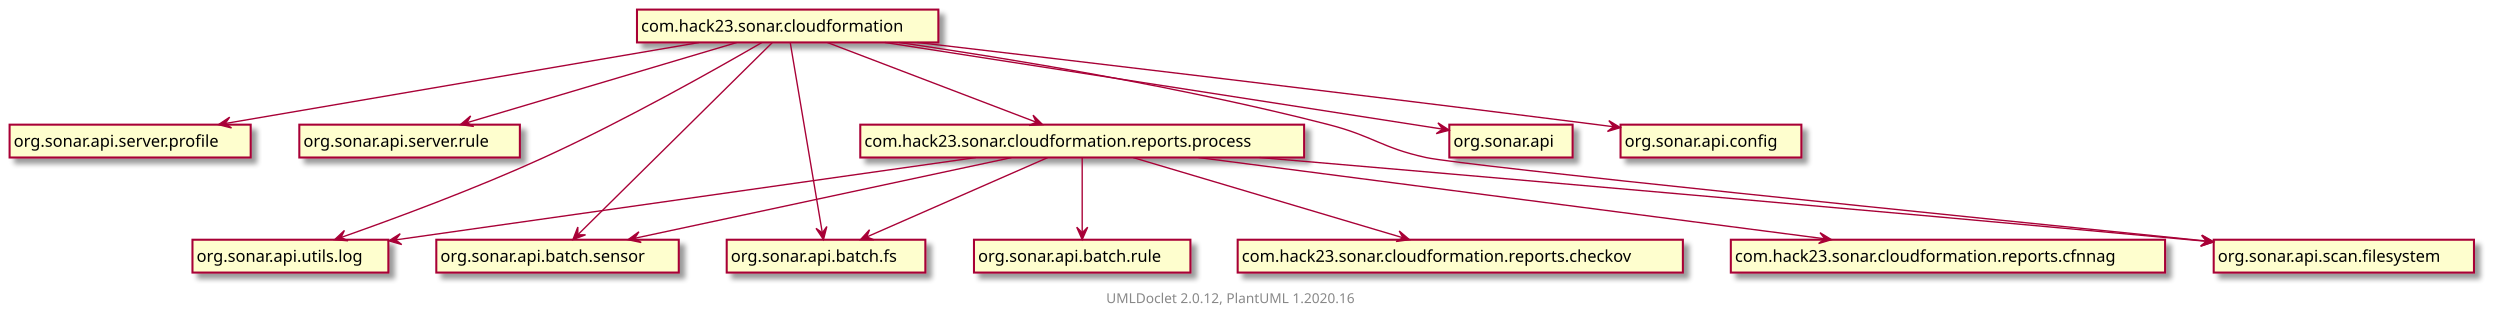
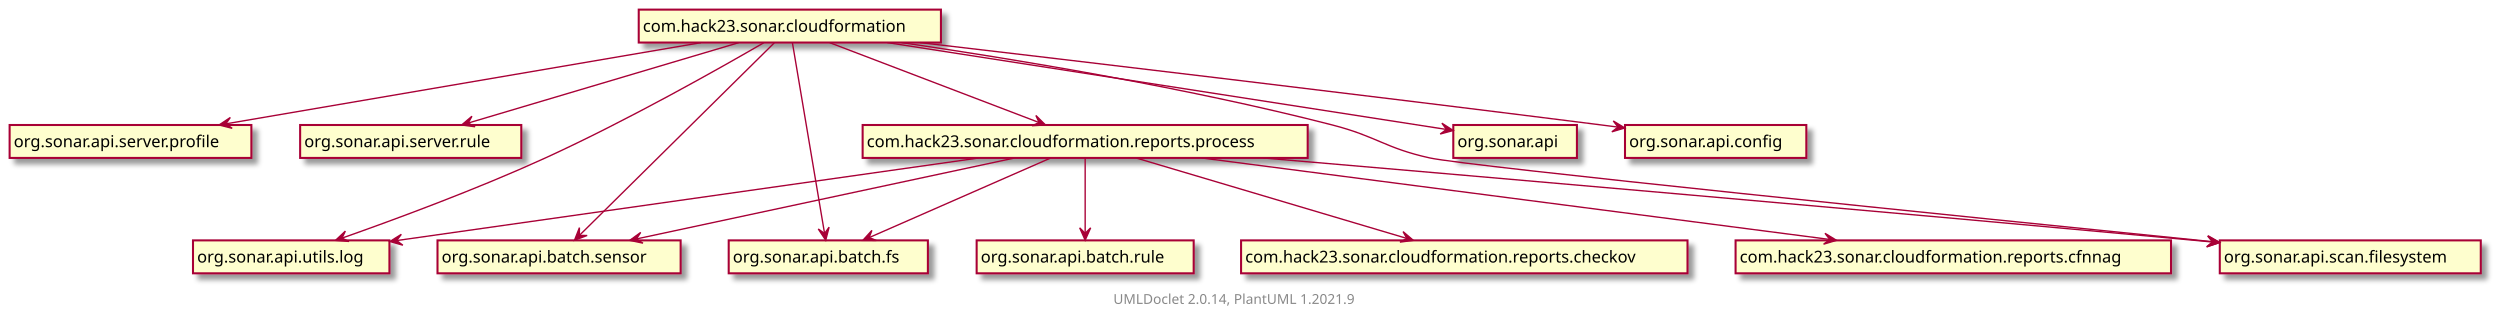
- <svg xmlns="http://www.w3.org/2000/svg" xmlns:xlink="http://www.w3.org/1999/xlink" contentScriptType="application/ecmascript" contentStyleType="text/css" height="234px" preserveAspectRatio="none" style="width:1825px;height:234px;" version="1.1" viewBox="0 0 1825 234" width="1825px" zoomAndPan="magnify">
+ <svg xmlns="http://www.w3.org/2000/svg" xmlns:xlink="http://www.w3.org/1999/xlink" contentScriptType="application/ecmascript" contentStyleType="text/css" height="229px" preserveAspectRatio="none" style="width:1820px;height:229px;background:#FFFFFF;" version="1.1" viewBox="0 0 1820 229" width="1820px" zoomAndPan="magnify">
  <defs>
-     <filter height="300%" id="fw364ndn5wb48" width="300%" x="-1" y="-1">
+     <filter height="300%" id="f8u856qu248cz" width="300%" x="-1" y="-1">
      <feGaussianBlur result="blurOut" stdDeviation="2.0" />
      <feColorMatrix in="blurOut" result="blurOut2" type="matrix" values="0 0 0 0 0 0 0 0 0 0 0 0 0 0 0 0 0 0 .4 0" />
      <feOffset dx="4.0" dy="4.0" in="blurOut2" result="blurOut3" />
      <feBlend in="SourceGraphic" in2="blurOut3" mode="normal" />
    </filter>
  </defs>
  <g>
    <a href="com/hack23/sonar/cloudformation/package-summary.html" target="_top" title="com/hack23/sonar/cloudformation/package-summary.html" xlink:actuate="onRequest" xlink:href="com/hack23/sonar/cloudformation/package-summary.html" xlink:show="new" xlink:title="com/hack23/sonar/cloudformation/package-summary.html" xlink:type="simple">
-       <rect codeLine="24" fill="#FEFECE" filter="url(#fw364ndn5wb48)" height="23.969" id="com.hack23.sonar.cloudformation" style="stroke: #A80036; stroke-width: 1.5;" width="220" x="465" y="7" />
-       <text fill="#000000" font-family="sans-serif" font-size="12" lengthAdjust="spacingAndGlyphs" textLength="214" x="468" y="23.139">com.hack23.sonar.cloudformation</text>
+       <rect codeLine="24" fill="#FEFECE" filter="url(#f8u856qu248cz)" height="23.969" id="com.hack23.sonar.cloudformation" style="stroke:#A80036;stroke-width:1.5;" width="220" x="465" y="7" />
+       <text fill="#000000" font-family="sans-serif" font-size="12" lengthAdjust="spacing" textLength="214" x="468" y="23.139">com.hack23.sonar.cloudformation</text>
    </a>
-     <rect fill="#FEFECE" filter="url(#fw364ndn5wb48)" height="23.969" id="org.sonar.api.server.profile" style="stroke: #A80036; stroke-width: 1.5;" width="176" x="7" y="91" />
-     <text fill="#000000" font-family="sans-serif" font-size="12" lengthAdjust="spacingAndGlyphs" textLength="170" x="10" y="107.139">org.sonar.api.server.profile</text>
-     <rect fill="#FEFECE" filter="url(#fw364ndn5wb48)" height="23.969" id="org.sonar.api.server.rule" style="stroke: #A80036; stroke-width: 1.5;" width="161" x="218.5" y="91" />
-     <text fill="#000000" font-family="sans-serif" font-size="12" lengthAdjust="spacingAndGlyphs" textLength="155" x="221.5" y="107.139">org.sonar.api.server.rule</text>
-     <rect fill="#FEFECE" filter="url(#fw364ndn5wb48)" height="23.969" id="org.sonar.api.utils.log" style="stroke: #A80036; stroke-width: 1.5;" width="143" x="140.5" y="175" />
-     <text fill="#000000" font-family="sans-serif" font-size="12" lengthAdjust="spacingAndGlyphs" textLength="137" x="143.5" y="191.139">org.sonar.api.utils.log</text>
-     <rect fill="#FEFECE" filter="url(#fw364ndn5wb48)" height="23.969" id="org.sonar.api.batch.sensor" style="stroke: #A80036; stroke-width: 1.5;" width="177" x="318.5" y="175" />
-     <text fill="#000000" font-family="sans-serif" font-size="12" lengthAdjust="spacingAndGlyphs" textLength="171" x="321.5" y="191.139">org.sonar.api.batch.sensor</text>
+     <rect fill="#FEFECE" filter="url(#f8u856qu248cz)" height="23.969" id="org.sonar.api.server.profile" style="stroke:#A80036;stroke-width:1.5;" width="176" x="7" y="91" />
+     <text fill="#000000" font-family="sans-serif" font-size="12" lengthAdjust="spacing" textLength="170" x="10" y="107.139">org.sonar.api.server.profile</text>
+     <rect fill="#FEFECE" filter="url(#f8u856qu248cz)" height="23.969" id="org.sonar.api.server.rule" style="stroke:#A80036;stroke-width:1.5;" width="161" x="218.5" y="91" />
+     <text fill="#000000" font-family="sans-serif" font-size="12" lengthAdjust="spacing" textLength="155" x="221.5" y="107.139">org.sonar.api.server.rule</text>
+     <rect fill="#FEFECE" filter="url(#f8u856qu248cz)" height="23.969" id="org.sonar.api.utils.log" style="stroke:#A80036;stroke-width:1.5;" width="143" x="140.5" y="175" />
+     <text fill="#000000" font-family="sans-serif" font-size="12" lengthAdjust="spacing" textLength="137" x="143.5" y="191.139">org.sonar.api.utils.log</text>
+     <rect fill="#FEFECE" filter="url(#f8u856qu248cz)" height="23.969" id="org.sonar.api.batch.sensor" style="stroke:#A80036;stroke-width:1.5;" width="177" x="318.5" y="175" />
+     <text fill="#000000" font-family="sans-serif" font-size="12" lengthAdjust="spacing" textLength="171" x="321.5" y="191.139">org.sonar.api.batch.sensor</text>
    <a href="com/hack23/sonar/cloudformation/reports/process/package-summary.html" target="_top" title="com/hack23/sonar/cloudformation/reports/process/package-summary.html" xlink:actuate="onRequest" xlink:href="com/hack23/sonar/cloudformation/reports/process/package-summary.html" xlink:show="new" xlink:title="com/hack23/sonar/cloudformation/reports/process/package-summary.html" xlink:type="simple">
-       <rect codeLine="26" fill="#FEFECE" filter="url(#fw364ndn5wb48)" height="23.969" id="com.hack23.sonar.cloudformation.reports.process" style="stroke: #A80036; stroke-width: 1.5;" width="324" x="628" y="91" />
-       <text fill="#000000" font-family="sans-serif" font-size="12" lengthAdjust="spacingAndGlyphs" textLength="318" x="631" y="107.139">com.hack23.sonar.cloudformation.reports.process</text>
+       <rect codeLine="26" fill="#FEFECE" filter="url(#f8u856qu248cz)" height="23.969" id="com.hack23.sonar.cloudformation.reports.process" style="stroke:#A80036;stroke-width:1.5;" width="324" x="628" y="91" />
+       <text fill="#000000" font-family="sans-serif" font-size="12" lengthAdjust="spacing" textLength="318" x="631" y="107.139">com.hack23.sonar.cloudformation.reports.process</text>
    </a>
-     <rect fill="#FEFECE" filter="url(#fw364ndn5wb48)" height="23.969" id="org.sonar.api.batch.fs" style="stroke: #A80036; stroke-width: 1.5;" width="145" x="530.5" y="175" />
-     <text fill="#000000" font-family="sans-serif" font-size="12" lengthAdjust="spacingAndGlyphs" textLength="139" x="533.5" y="191.139">org.sonar.api.batch.fs</text>
-     <rect fill="#FEFECE" filter="url(#fw364ndn5wb48)" height="23.969" id="org.sonar.api.scan.filesystem" style="stroke: #A80036; stroke-width: 1.5;" width="190" x="1616" y="175" />
-     <text fill="#000000" font-family="sans-serif" font-size="12" lengthAdjust="spacingAndGlyphs" textLength="184" x="1619" y="191.139">org.sonar.api.scan.filesystem</text>
-     <rect fill="#FEFECE" filter="url(#fw364ndn5wb48)" height="23.969" id="org.sonar.api" style="stroke: #A80036; stroke-width: 1.5;" width="90" x="1058" y="91" />
-     <text fill="#000000" font-family="sans-serif" font-size="12" lengthAdjust="spacingAndGlyphs" textLength="84" x="1061" y="107.139">org.sonar.api</text>
-     <rect fill="#FEFECE" filter="url(#fw364ndn5wb48)" height="23.969" id="org.sonar.api.config" style="stroke: #A80036; stroke-width: 1.5;" width="132" x="1183" y="91" />
-     <text fill="#000000" font-family="sans-serif" font-size="12" lengthAdjust="spacingAndGlyphs" textLength="126" x="1186" y="107.139">org.sonar.api.config</text>
-     <rect fill="#FEFECE" filter="url(#fw364ndn5wb48)" height="23.969" id="org.sonar.api.batch.rule" style="stroke: #A80036; stroke-width: 1.5;" width="158" x="711" y="175" />
-     <text fill="#000000" font-family="sans-serif" font-size="12" lengthAdjust="spacingAndGlyphs" textLength="152" x="714" y="191.139">org.sonar.api.batch.rule</text>
+     <rect fill="#FEFECE" filter="url(#f8u856qu248cz)" height="23.969" id="org.sonar.api.batch.fs" style="stroke:#A80036;stroke-width:1.5;" width="145" x="530.5" y="175" />
+     <text fill="#000000" font-family="sans-serif" font-size="12" lengthAdjust="spacing" textLength="139" x="533.5" y="191.139">org.sonar.api.batch.fs</text>
+     <rect fill="#FEFECE" filter="url(#f8u856qu248cz)" height="23.969" id="org.sonar.api.scan.filesystem" style="stroke:#A80036;stroke-width:1.5;" width="190" x="1616" y="175" />
+     <text fill="#000000" font-family="sans-serif" font-size="12" lengthAdjust="spacing" textLength="184" x="1619" y="191.139">org.sonar.api.scan.filesystem</text>
+     <rect fill="#FEFECE" filter="url(#f8u856qu248cz)" height="23.969" id="org.sonar.api" style="stroke:#A80036;stroke-width:1.5;" width="90" x="1058" y="91" />
+     <text fill="#000000" font-family="sans-serif" font-size="12" lengthAdjust="spacing" textLength="84" x="1061" y="107.139">org.sonar.api</text>
+     <rect fill="#FEFECE" filter="url(#f8u856qu248cz)" height="23.969" id="org.sonar.api.config" style="stroke:#A80036;stroke-width:1.5;" width="132" x="1183" y="91" />
+     <text fill="#000000" font-family="sans-serif" font-size="12" lengthAdjust="spacing" textLength="126" x="1186" y="107.139">org.sonar.api.config</text>
+     <rect fill="#FEFECE" filter="url(#f8u856qu248cz)" height="23.969" id="org.sonar.api.batch.rule" style="stroke:#A80036;stroke-width:1.5;" width="158" x="711" y="175" />
+     <text fill="#000000" font-family="sans-serif" font-size="12" lengthAdjust="spacing" textLength="152" x="714" y="191.139">org.sonar.api.batch.rule</text>
    <a href="com/hack23/sonar/cloudformation/reports/checkov/package-summary.html" target="_top" title="com/hack23/sonar/cloudformation/reports/checkov/package-summary.html" xlink:actuate="onRequest" xlink:href="com/hack23/sonar/cloudformation/reports/checkov/package-summary.html" xlink:show="new" xlink:title="com/hack23/sonar/cloudformation/reports/checkov/package-summary.html" xlink:type="simple">
-       <rect codeLine="28" fill="#FEFECE" filter="url(#fw364ndn5wb48)" height="23.969" id="com.hack23.sonar.cloudformation.reports.checkov" style="stroke: #A80036; stroke-width: 1.5;" width="325" x="903.5" y="175" />
-       <text fill="#000000" font-family="sans-serif" font-size="12" lengthAdjust="spacingAndGlyphs" textLength="319" x="906.5" y="191.139">com.hack23.sonar.cloudformation.reports.checkov</text>
+       <rect codeLine="28" fill="#FEFECE" filter="url(#f8u856qu248cz)" height="23.969" id="com.hack23.sonar.cloudformation.reports.checkov" style="stroke:#A80036;stroke-width:1.5;" width="325" x="903.5" y="175" />
+       <text fill="#000000" font-family="sans-serif" font-size="12" lengthAdjust="spacing" textLength="319" x="906.5" y="191.139">com.hack23.sonar.cloudformation.reports.checkov</text>
    </a>
    <a href="com/hack23/sonar/cloudformation/reports/cfnnag/package-summary.html" target="_top" title="com/hack23/sonar/cloudformation/reports/cfnnag/package-summary.html" xlink:actuate="onRequest" xlink:href="com/hack23/sonar/cloudformation/reports/cfnnag/package-summary.html" xlink:show="new" xlink:title="com/hack23/sonar/cloudformation/reports/cfnnag/package-summary.html" xlink:type="simple">
-       <rect codeLine="30" fill="#FEFECE" filter="url(#fw364ndn5wb48)" height="23.969" id="com.hack23.sonar.cloudformation.reports.cfnnag" style="stroke: #A80036; stroke-width: 1.5;" width="317" x="1263.5" y="175" />
-       <text fill="#000000" font-family="sans-serif" font-size="12" lengthAdjust="spacingAndGlyphs" textLength="311" x="1266.5" y="191.139">com.hack23.sonar.cloudformation.reports.cfnnag</text>
+       <rect codeLine="30" fill="#FEFECE" filter="url(#f8u856qu248cz)" height="23.969" id="com.hack23.sonar.cloudformation.reports.cfnnag" style="stroke:#A80036;stroke-width:1.5;" width="317" x="1263.5" y="175" />
+       <text fill="#000000" font-family="sans-serif" font-size="12" lengthAdjust="spacing" textLength="311" x="1266.5" y="191.139">com.hack23.sonar.cloudformation.reports.cfnnag</text>
    </a>
-     <path codeLine="6" d="M510.27,31.06 C420.1,46.46 257.38,74.26 164.66,90.1 " fill="none" id="com.hack23.sonar.cloudformation-to-org.sonar.api.server.profile" style="stroke: #A80036; stroke-width: 1.0;" />
-     <polygon fill="#A80036" points="159.47,90.99,169.016,93.416,164.399,90.147,167.667,85.53,159.47,90.99" style="stroke: #A80036; stroke-width: 1.0;" />
-     <path codeLine="7" d="M537.78,31.06 C486.6,46.26 394.78,73.54 341.14,89.48 " fill="none" id="com.hack23.sonar.cloudformation-to-org.sonar.api.server.rule" style="stroke: #A80036; stroke-width: 1.0;" />
-     <polygon fill="#A80036" points="336.07,90.99,345.834,92.283,340.866,89.577,343.572,84.609,336.07,90.99" style="stroke: #A80036; stroke-width: 1.0;" />
-     <path codeLine="8" d="M556.16,31.05 C524.1,49.64 456.59,87.79 397,115 C346.83,137.91 286.96,159.97 249.2,173.26 " fill="none" id="com.hack23.sonar.cloudformation-to-org.sonar.api.utils.log" style="stroke: #A80036; stroke-width: 1.0;" />
-     <polygon fill="#A80036" points="244.25,174.99,254.067,175.779,248.967,173.332,251.414,168.232,244.25,174.99" style="stroke: #A80036; stroke-width: 1.0;" />
-     <path codeLine="9" d="M563.72,31.15 C534.31,60.21 455.29,138.29 422.05,171.12 " fill="none" id="com.hack23.sonar.cloudformation-to-org.sonar.api.batch.sensor" style="stroke: #A80036; stroke-width: 1.0;" />
-     <polygon fill="#A80036" points="418.23,174.9,427.444,171.42,421.787,171.386,421.821,165.729,418.23,174.9" style="stroke: #A80036; stroke-width: 1.0;" />
-     <path codeLine="10" d="M604,31.06 C643.62,46.17 714.52,73.21 756.41,89.19 " fill="none" id="com.hack23.sonar.cloudformation-to-com.hack23.sonar.cloudformation.reports.process" style="stroke: #A80036; stroke-width: 1.0;" />
-     <polygon fill="#A80036" points="761.12,90.99,754.123,84.059,756.445,89.217,751.287,91.539,761.12,90.99" style="stroke: #A80036; stroke-width: 1.0;" />
-     <path codeLine="11" d="M576.88,31.15 C581.72,59.85 594.63,136.39 600.28,169.9 " fill="none" id="com.hack23.sonar.cloudformation-to-org.sonar.api.batch.fs" style="stroke: #A80036; stroke-width: 1.0;" />
-     <polygon fill="#A80036" points="601.13,174.9,603.582,165.361,600.301,169.969,595.693,166.688,601.13,174.9" style="stroke: #A80036; stroke-width: 1.0;" />
-     <path codeLine="12" d="M656.32,31.02 C736.72,42.75 862.88,63.43 970,91 C1002.26,99.3 1008.46,107.87 1041,115 C1068.4,121.01 1430.94,157.88 1610.97,175.98 " fill="none" id="com.hack23.sonar.cloudformation-to-org.sonar.api.scan.filesystem" style="stroke: #A80036; stroke-width: 1.0;" />
-     <polygon fill="#A80036" points="1615.98,176.49,1607.426,171.609,1611.005,175.99,1606.625,179.569,1615.98,176.49" style="stroke: #A80036; stroke-width: 1.0;" />
-     <path codeLine="13" d="M645.93,31.02 C754.38,47.86 958.73,79.59 1053.01,94.24 " fill="none" id="com.hack23.sonar.cloudformation-to-org.sonar.api" style="stroke: #A80036; stroke-width: 1.0;" />
-     <polygon fill="#A80036" points="1057.97,95.01,1049.695,89.67,1053.03,94.239,1048.461,97.574,1057.97,95.01" style="stroke: #A80036; stroke-width: 1.0;" />
-     <path codeLine="14" d="M669.72,31.02 C786.48,44.68 990.94,68.88 1166,91 C1169.85,91.49 1173.81,91.99 1177.8,92.51 " fill="none" id="com.hack23.sonar.cloudformation-to-org.sonar.api.config" style="stroke: #A80036; stroke-width: 1.0;" />
-     <polygon fill="#A80036" points="1182.87,93.16,1174.457,88.039,1177.911,92.519,1173.431,95.973,1182.87,93.16" style="stroke: #A80036; stroke-width: 1.0;" />
-     <path codeLine="15" d="M712.35,115.02 C601.58,130.73 399.41,159.41 289,175.08 " fill="none" id="com.hack23.sonar.cloudformation.reports.process-to-org.sonar.api.utils.log" style="stroke: #A80036; stroke-width: 1.0;" />
-     <polygon fill="#A80036" points="283.81,175.81,293.282,178.508,288.761,175.109,292.16,170.588,283.81,175.81" style="stroke: #A80036; stroke-width: 1.0;" />
-     <path codeLine="16" d="M919.48,115 C1079.08,128.65 1358.58,152.83 1598,175 C1602.16,175.39 1606.41,175.78 1610.7,176.19 " fill="none" id="com.hack23.sonar.cloudformation.reports.process-to-org.sonar.api.scan.filesystem" style="stroke: #A80036; stroke-width: 1.0;" />
-     <polygon fill="#A80036" points="1615.75,176.66,1607.167,171.831,1610.772,176.189,1606.413,179.795,1615.75,176.66" style="stroke: #A80036; stroke-width: 1.0;" />
-     <path codeLine="17" d="M764.78,115.06 C730.53,130.08 669.4,156.89 632.88,172.9 " fill="none" id="com.hack23.sonar.cloudformation.reports.process-to-org.sonar.api.batch.fs" style="stroke: #A80036; stroke-width: 1.0;" />
-     <polygon fill="#A80036" points="628.12,174.99,637.969,175.033,632.698,172.979,634.751,167.708,628.12,174.99" style="stroke: #A80036; stroke-width: 1.0;" />
-     <path codeLine="18" d="M738.35,115.06 C666.76,130.39 537.85,157.98 463.69,173.86 " fill="none" id="com.hack23.sonar.cloudformation.reports.process-to-org.sonar.api.batch.sensor" style="stroke: #A80036; stroke-width: 1.0;" />
-     <polygon fill="#A80036" points="458.44,174.99,468.077,177.023,463.33,173.946,466.407,169.199,458.44,174.99" style="stroke: #A80036; stroke-width: 1.0;" />
-     <path codeLine="19" d="M790,115.06 C790,129.12 790,153.51 790,169.7 " fill="none" id="com.hack23.sonar.cloudformation.reports.process-to-org.sonar.api.batch.rule" style="stroke: #A80036; stroke-width: 1.0;" />
-     <polygon fill="#A80036" points="790,174.85,794,165.85,790,169.85,786,165.85,790,174.85" style="stroke: #A80036; stroke-width: 1.0;" />
-     <path codeLine="20" d="M827.22,115.06 C878.4,130.26 970.22,157.54 1023.86,173.48 " fill="none" id="com.hack23.sonar.cloudformation.reports.process-to-com.hack23.sonar.cloudformation.reports.checkov" style="stroke: #A80036; stroke-width: 1.0;" />
-     <polygon fill="#A80036" points="1028.93,174.99,1021.428,168.609,1024.134,173.577,1019.166,176.283,1028.93,174.99" style="stroke: #A80036; stroke-width: 1.0;" />
-     <path codeLine="21" d="M874.91,115.02 C994.11,130.48 1210.1,158.51 1332,174.32 " fill="none" id="com.hack23.sonar.cloudformation.reports.process-to-com.hack23.sonar.cloudformation.reports.cfnnag" style="stroke: #A80036; stroke-width: 1.0;" />
-     <polygon fill="#A80036" points="1337.01,174.97,1328.599,169.846,1332.052,174.327,1327.57,177.779,1337.01,174.97" style="stroke: #A80036; stroke-width: 1.0;" />
-     <text fill="#888888" font-family="sans-serif" font-size="10" lengthAdjust="spacingAndGlyphs" textLength="192" x="807.5" y="221.251">UMLDoclet 2.0.12, PlantUML 1.2020.16</text>
+     <path codeLine="6" d="M510.27,31.06 C420.1,46.46 257.38,74.26 164.66,90.1 " fill="none" id="com.hack23.sonar.cloudformation-to-org.sonar.api.server.profile" style="stroke:#A80036;stroke-width:1.0;" />
+     <polygon fill="#A80036" points="159.47,90.99,169.016,93.416,164.399,90.147,167.667,85.53,159.47,90.99" style="stroke:#A80036;stroke-width:1.0;" />
+     <path codeLine="7" d="M537.78,31.06 C486.6,46.26 394.78,73.54 341.14,89.48 " fill="none" id="com.hack23.sonar.cloudformation-to-org.sonar.api.server.rule" style="stroke:#A80036;stroke-width:1.0;" />
+     <polygon fill="#A80036" points="336.07,90.99,345.834,92.283,340.866,89.577,343.572,84.609,336.07,90.99" style="stroke:#A80036;stroke-width:1.0;" />
+     <path codeLine="8" d="M556.16,31.05 C524.1,49.64 456.59,87.79 397,115 C346.83,137.91 286.96,159.97 249.2,173.26 " fill="none" id="com.hack23.sonar.cloudformation-to-org.sonar.api.utils.log" style="stroke:#A80036;stroke-width:1.0;" />
+     <polygon fill="#A80036" points="244.25,174.99,254.067,175.779,248.967,173.332,251.414,168.232,244.25,174.99" style="stroke:#A80036;stroke-width:1.0;" />
+     <path codeLine="9" d="M563.72,31.15 C534.31,60.21 455.29,138.29 422.05,171.12 " fill="none" id="com.hack23.sonar.cloudformation-to-org.sonar.api.batch.sensor" style="stroke:#A80036;stroke-width:1.0;" />
+     <polygon fill="#A80036" points="418.23,174.9,427.444,171.42,421.787,171.386,421.821,165.729,418.23,174.9" style="stroke:#A80036;stroke-width:1.0;" />
+     <path codeLine="10" d="M604,31.06 C643.62,46.17 714.52,73.21 756.41,89.19 " fill="none" id="com.hack23.sonar.cloudformation-to-com.hack23.sonar.cloudformation.reports.process" style="stroke:#A80036;stroke-width:1.0;" />
+     <polygon fill="#A80036" points="761.12,90.99,754.123,84.059,756.445,89.217,751.287,91.539,761.12,90.99" style="stroke:#A80036;stroke-width:1.0;" />
+     <path codeLine="11" d="M576.88,31.15 C581.72,59.85 594.63,136.39 600.28,169.9 " fill="none" id="com.hack23.sonar.cloudformation-to-org.sonar.api.batch.fs" style="stroke:#A80036;stroke-width:1.0;" />
+     <polygon fill="#A80036" points="601.13,174.9,603.582,165.361,600.301,169.969,595.693,166.688,601.13,174.9" style="stroke:#A80036;stroke-width:1.0;" />
+     <path codeLine="12" d="M656.32,31.02 C736.72,42.75 862.88,63.43 970,91 C1002.26,99.3 1008.46,107.87 1041,115 C1068.4,121.01 1430.94,157.88 1610.97,175.98 " fill="none" id="com.hack23.sonar.cloudformation-to-org.sonar.api.scan.filesystem" style="stroke:#A80036;stroke-width:1.0;" />
+     <polygon fill="#A80036" points="1615.98,176.49,1607.426,171.609,1611.005,175.99,1606.625,179.569,1615.98,176.49" style="stroke:#A80036;stroke-width:1.0;" />
+     <path codeLine="13" d="M645.93,31.02 C754.38,47.86 958.73,79.59 1053.01,94.24 " fill="none" id="com.hack23.sonar.cloudformation-to-org.sonar.api" style="stroke:#A80036;stroke-width:1.0;" />
+     <polygon fill="#A80036" points="1057.97,95.01,1049.695,89.67,1053.03,94.239,1048.461,97.574,1057.97,95.01" style="stroke:#A80036;stroke-width:1.0;" />
+     <path codeLine="14" d="M669.72,31.02 C786.48,44.68 990.94,68.88 1166,91 C1169.85,91.49 1173.81,91.99 1177.8,92.51 " fill="none" id="com.hack23.sonar.cloudformation-to-org.sonar.api.config" style="stroke:#A80036;stroke-width:1.0;" />
+     <polygon fill="#A80036" points="1182.87,93.16,1174.457,88.039,1177.911,92.519,1173.431,95.973,1182.87,93.16" style="stroke:#A80036;stroke-width:1.0;" />
+     <path codeLine="15" d="M712.35,115.02 C601.58,130.73 399.41,159.41 289,175.08 " fill="none" id="com.hack23.sonar.cloudformation.reports.process-to-org.sonar.api.utils.log" style="stroke:#A80036;stroke-width:1.0;" />
+     <polygon fill="#A80036" points="283.81,175.81,293.282,178.508,288.761,175.109,292.16,170.588,283.81,175.81" style="stroke:#A80036;stroke-width:1.0;" />
+     <path codeLine="16" d="M919.48,115 C1079.08,128.65 1358.58,152.83 1598,175 C1602.16,175.39 1606.41,175.78 1610.7,176.19 " fill="none" id="com.hack23.sonar.cloudformation.reports.process-to-org.sonar.api.scan.filesystem" style="stroke:#A80036;stroke-width:1.0;" />
+     <polygon fill="#A80036" points="1615.75,176.66,1607.167,171.831,1610.772,176.189,1606.413,179.795,1615.75,176.66" style="stroke:#A80036;stroke-width:1.0;" />
+     <path codeLine="17" d="M764.78,115.06 C730.53,130.08 669.4,156.89 632.88,172.9 " fill="none" id="com.hack23.sonar.cloudformation.reports.process-to-org.sonar.api.batch.fs" style="stroke:#A80036;stroke-width:1.0;" />
+     <polygon fill="#A80036" points="628.12,174.99,637.969,175.033,632.698,172.979,634.751,167.708,628.12,174.99" style="stroke:#A80036;stroke-width:1.0;" />
+     <path codeLine="18" d="M738.35,115.06 C666.76,130.39 537.85,157.98 463.69,173.86 " fill="none" id="com.hack23.sonar.cloudformation.reports.process-to-org.sonar.api.batch.sensor" style="stroke:#A80036;stroke-width:1.0;" />
+     <polygon fill="#A80036" points="458.44,174.99,468.077,177.023,463.33,173.946,466.407,169.199,458.44,174.99" style="stroke:#A80036;stroke-width:1.0;" />
+     <path codeLine="19" d="M790,115.06 C790,129.12 790,153.51 790,169.7 " fill="none" id="com.hack23.sonar.cloudformation.reports.process-to-org.sonar.api.batch.rule" style="stroke:#A80036;stroke-width:1.0;" />
+     <polygon fill="#A80036" points="790,174.85,794,165.85,790,169.85,786,165.85,790,174.85" style="stroke:#A80036;stroke-width:1.0;" />
+     <path codeLine="20" d="M827.22,115.06 C878.4,130.26 970.22,157.54 1023.86,173.48 " fill="none" id="com.hack23.sonar.cloudformation.reports.process-to-com.hack23.sonar.cloudformation.reports.checkov" style="stroke:#A80036;stroke-width:1.0;" />
+     <polygon fill="#A80036" points="1028.93,174.99,1021.428,168.609,1024.134,173.577,1019.166,176.283,1028.93,174.99" style="stroke:#A80036;stroke-width:1.0;" />
+     <path codeLine="21" d="M874.91,115.02 C994.11,130.48 1210.1,158.51 1332,174.32 " fill="none" id="com.hack23.sonar.cloudformation.reports.process-to-com.hack23.sonar.cloudformation.reports.cfnnag" style="stroke:#A80036;stroke-width:1.0;" />
+     <polygon fill="#A80036" points="1337.01,174.97,1328.599,169.846,1332.052,174.327,1327.57,177.779,1337.01,174.97" style="stroke:#A80036;stroke-width:1.0;" />
+     <text fill="#888888" font-family="sans-serif" font-size="10" lengthAdjust="spacing" textLength="186" x="810.5" y="221.251">UMLDoclet 2.0.14, PlantUML 1.2021.9</text>
  </g>
</svg>
